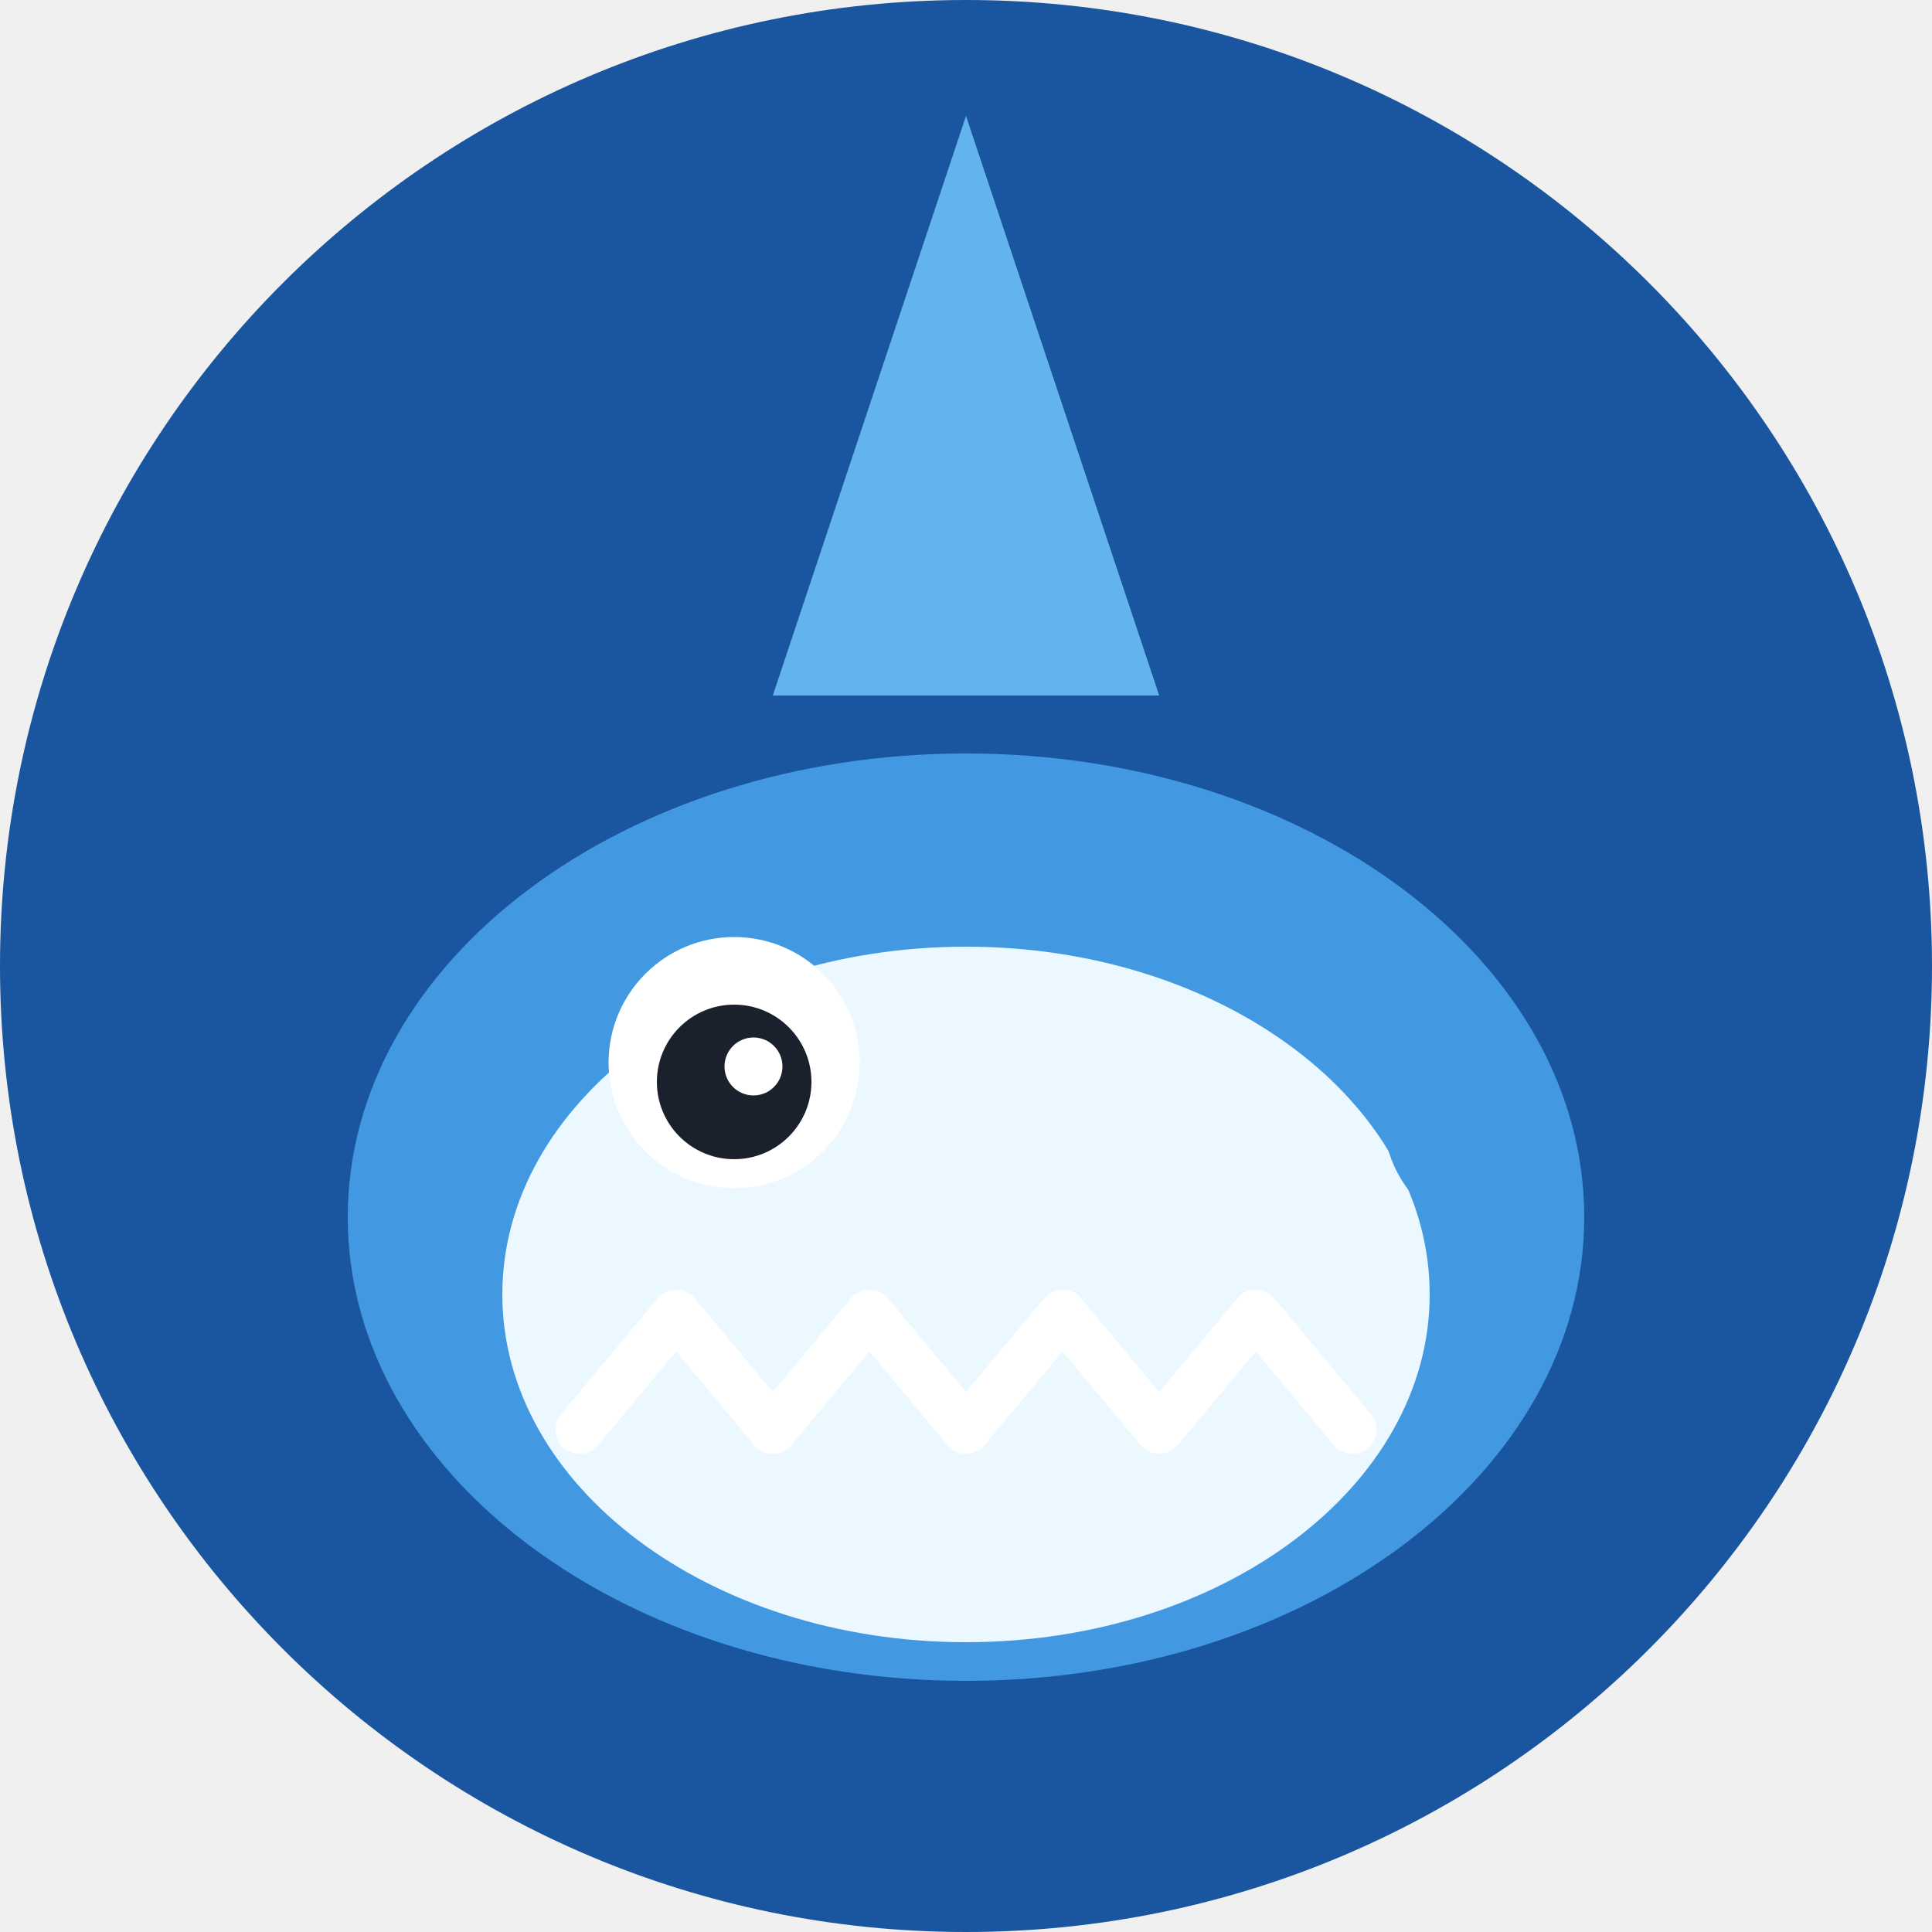
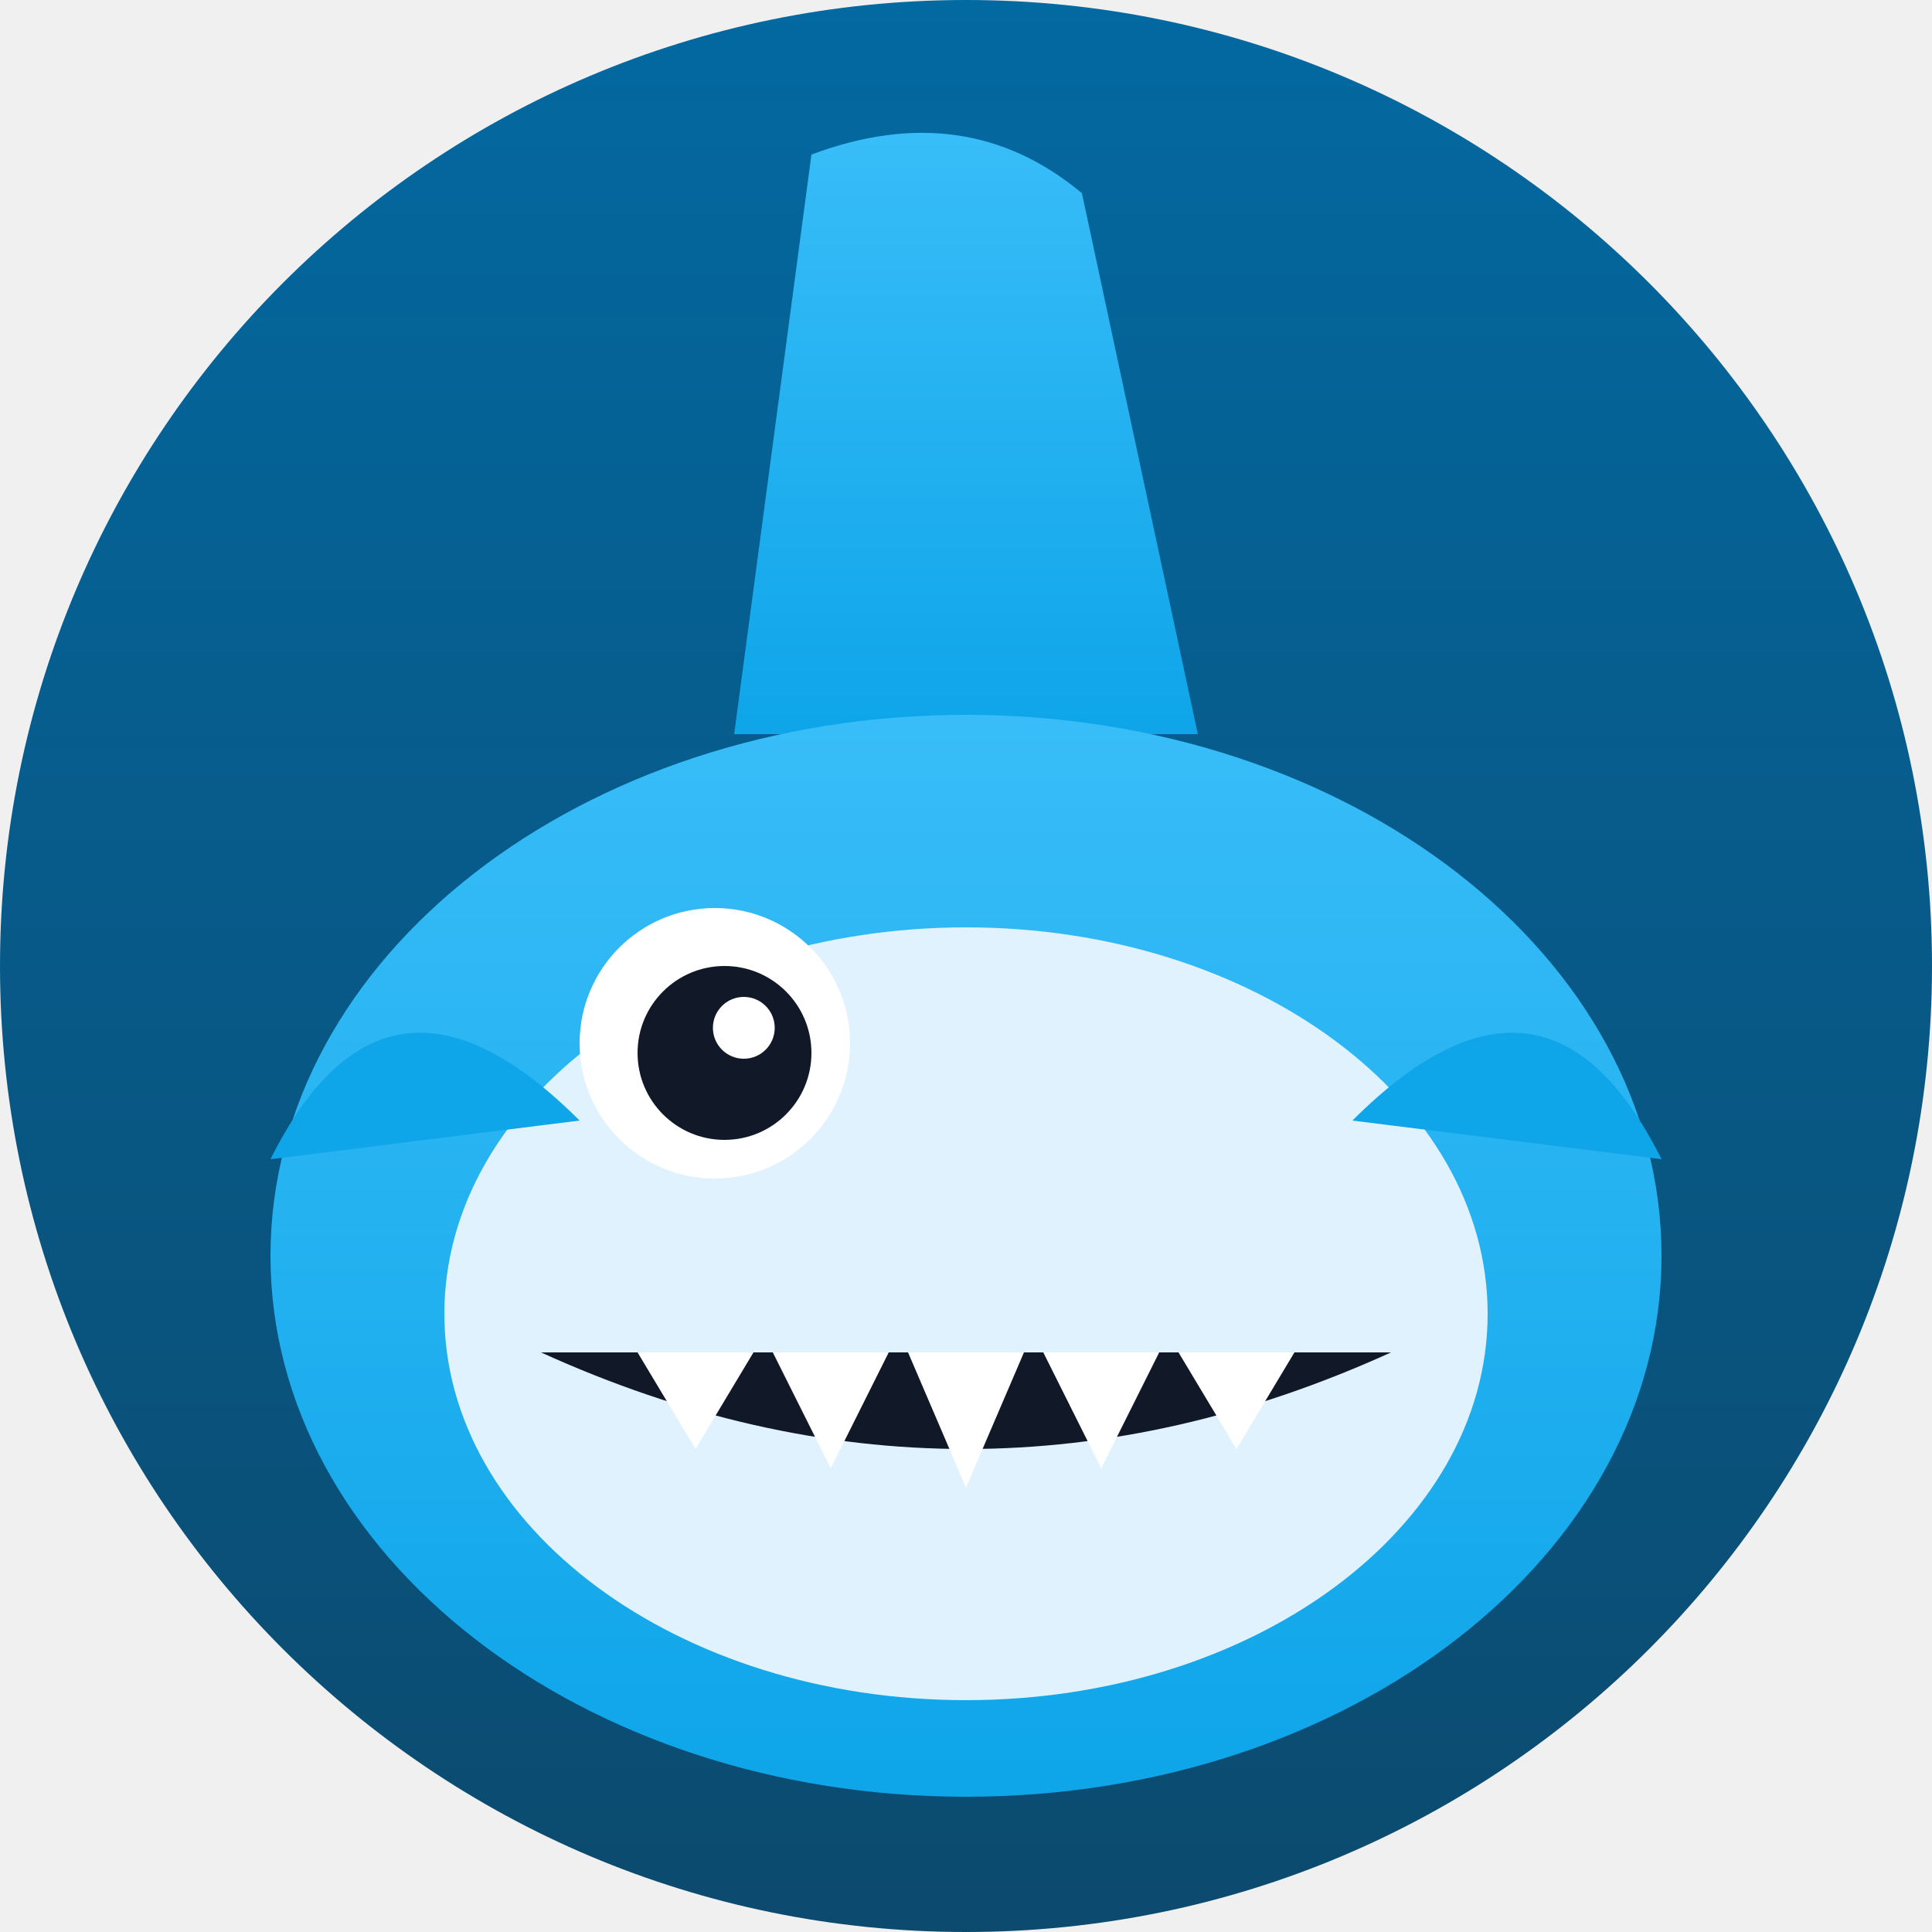
<svg xmlns="http://www.w3.org/2000/svg" viewBox="0 0 100 100">
-   <circle cx="50" cy="50" r="50" fill="#1a56a0" />
-   <polygon points="50,6 40,36 60,36" fill="#63b3ed" />
-   <ellipse cx="50" cy="63" rx="32" ry="24" fill="#4299e1" />
-   <ellipse cx="50" cy="67" rx="24" ry="18" fill="#ebf8ff" />
-   <circle cx="38" cy="55" r="6.5" fill="#fff" />
-   <circle cx="38" cy="56" r="4" fill="#1a202c" />
-   <circle cx="39" cy="55.2" r="1.5" fill="#fff" />
-   <path d="M30 74 L35 68 L40 74 L45 68 L50 74 L55 68 L60 74 L65 68 L70 74" stroke="#fff" stroke-width="2.5" fill="none" stroke-linejoin="round" stroke-linecap="round" />
-   <path d="M72,55 Q82,50 78,65 Q70,62 72,55Z" fill="#4299e1" />
+   <defs>
+     <clipPath id="c">
+       <circle cx="50" cy="50" r="50" />
+     </clipPath>
+     <linearGradient id="bg" x1="0%" y1="0%" x2="0%" y2="100%">
+       <stop offset="0%" stop-color="#0369A1" />
+       <stop offset="100%" stop-color="#0C4A6E" />
+     </linearGradient>
+     <linearGradient id="body" x1="0%" y1="0%" x2="0%" y2="100%">
+       <stop offset="0%" stop-color="#38BDF8" />
+       <stop offset="100%" stop-color="#0EA5E9" />
+     </linearGradient>
+   </defs>
+   <g clip-path="url(#c)">
+     <rect x="0" y="0" width="100" height="100" fill="url(#bg)" />
+     <path d="M42,8 Q50,5 56,10 L62,38 L38,38Z" fill="url(#body)" />
+     <ellipse cx="50" cy="65" rx="36" ry="28" fill="url(#body)" />
+     <ellipse cx="50" cy="68" rx="27" ry="20" fill="#E0F2FE" />
+     <path d="M14,60 Q20,48 30,58Z" fill="#0EA5E9" />
+     <path d="M86,60 Q80,48 70,58Z" fill="#0EA5E9" />
+     <ellipse cx="37" cy="54" rx="7" ry="7" fill="#fff" />
+     <circle cx="37.5" cy="54.5" r="4.5" fill="#111827" />
+     <circle cx="38.5" cy="53.2" r="1.6" fill="#fff" />
+     <path d="M28 70 Q50 80 72 70" fill="#111827" />
+     <path d="M30 70 Q50 76 70 70 Q60 73 50 73 Q40 73 30 70Z" fill="#fff" />
+     <path d="M33 70 L36 75 L39 70Z" fill="#fff" />
+     <path d="M40 70 L43 76 L46 70Z" fill="#fff" />
+     <path d="M47 70 L50 77 L53 70Z" fill="#fff" />
+     <path d="M54 70 L57 76 L60 70Z" fill="#fff" />
+     <path d="M61 70 L64 75 L67 70Z" fill="#fff" />
+   </g>
</svg>
